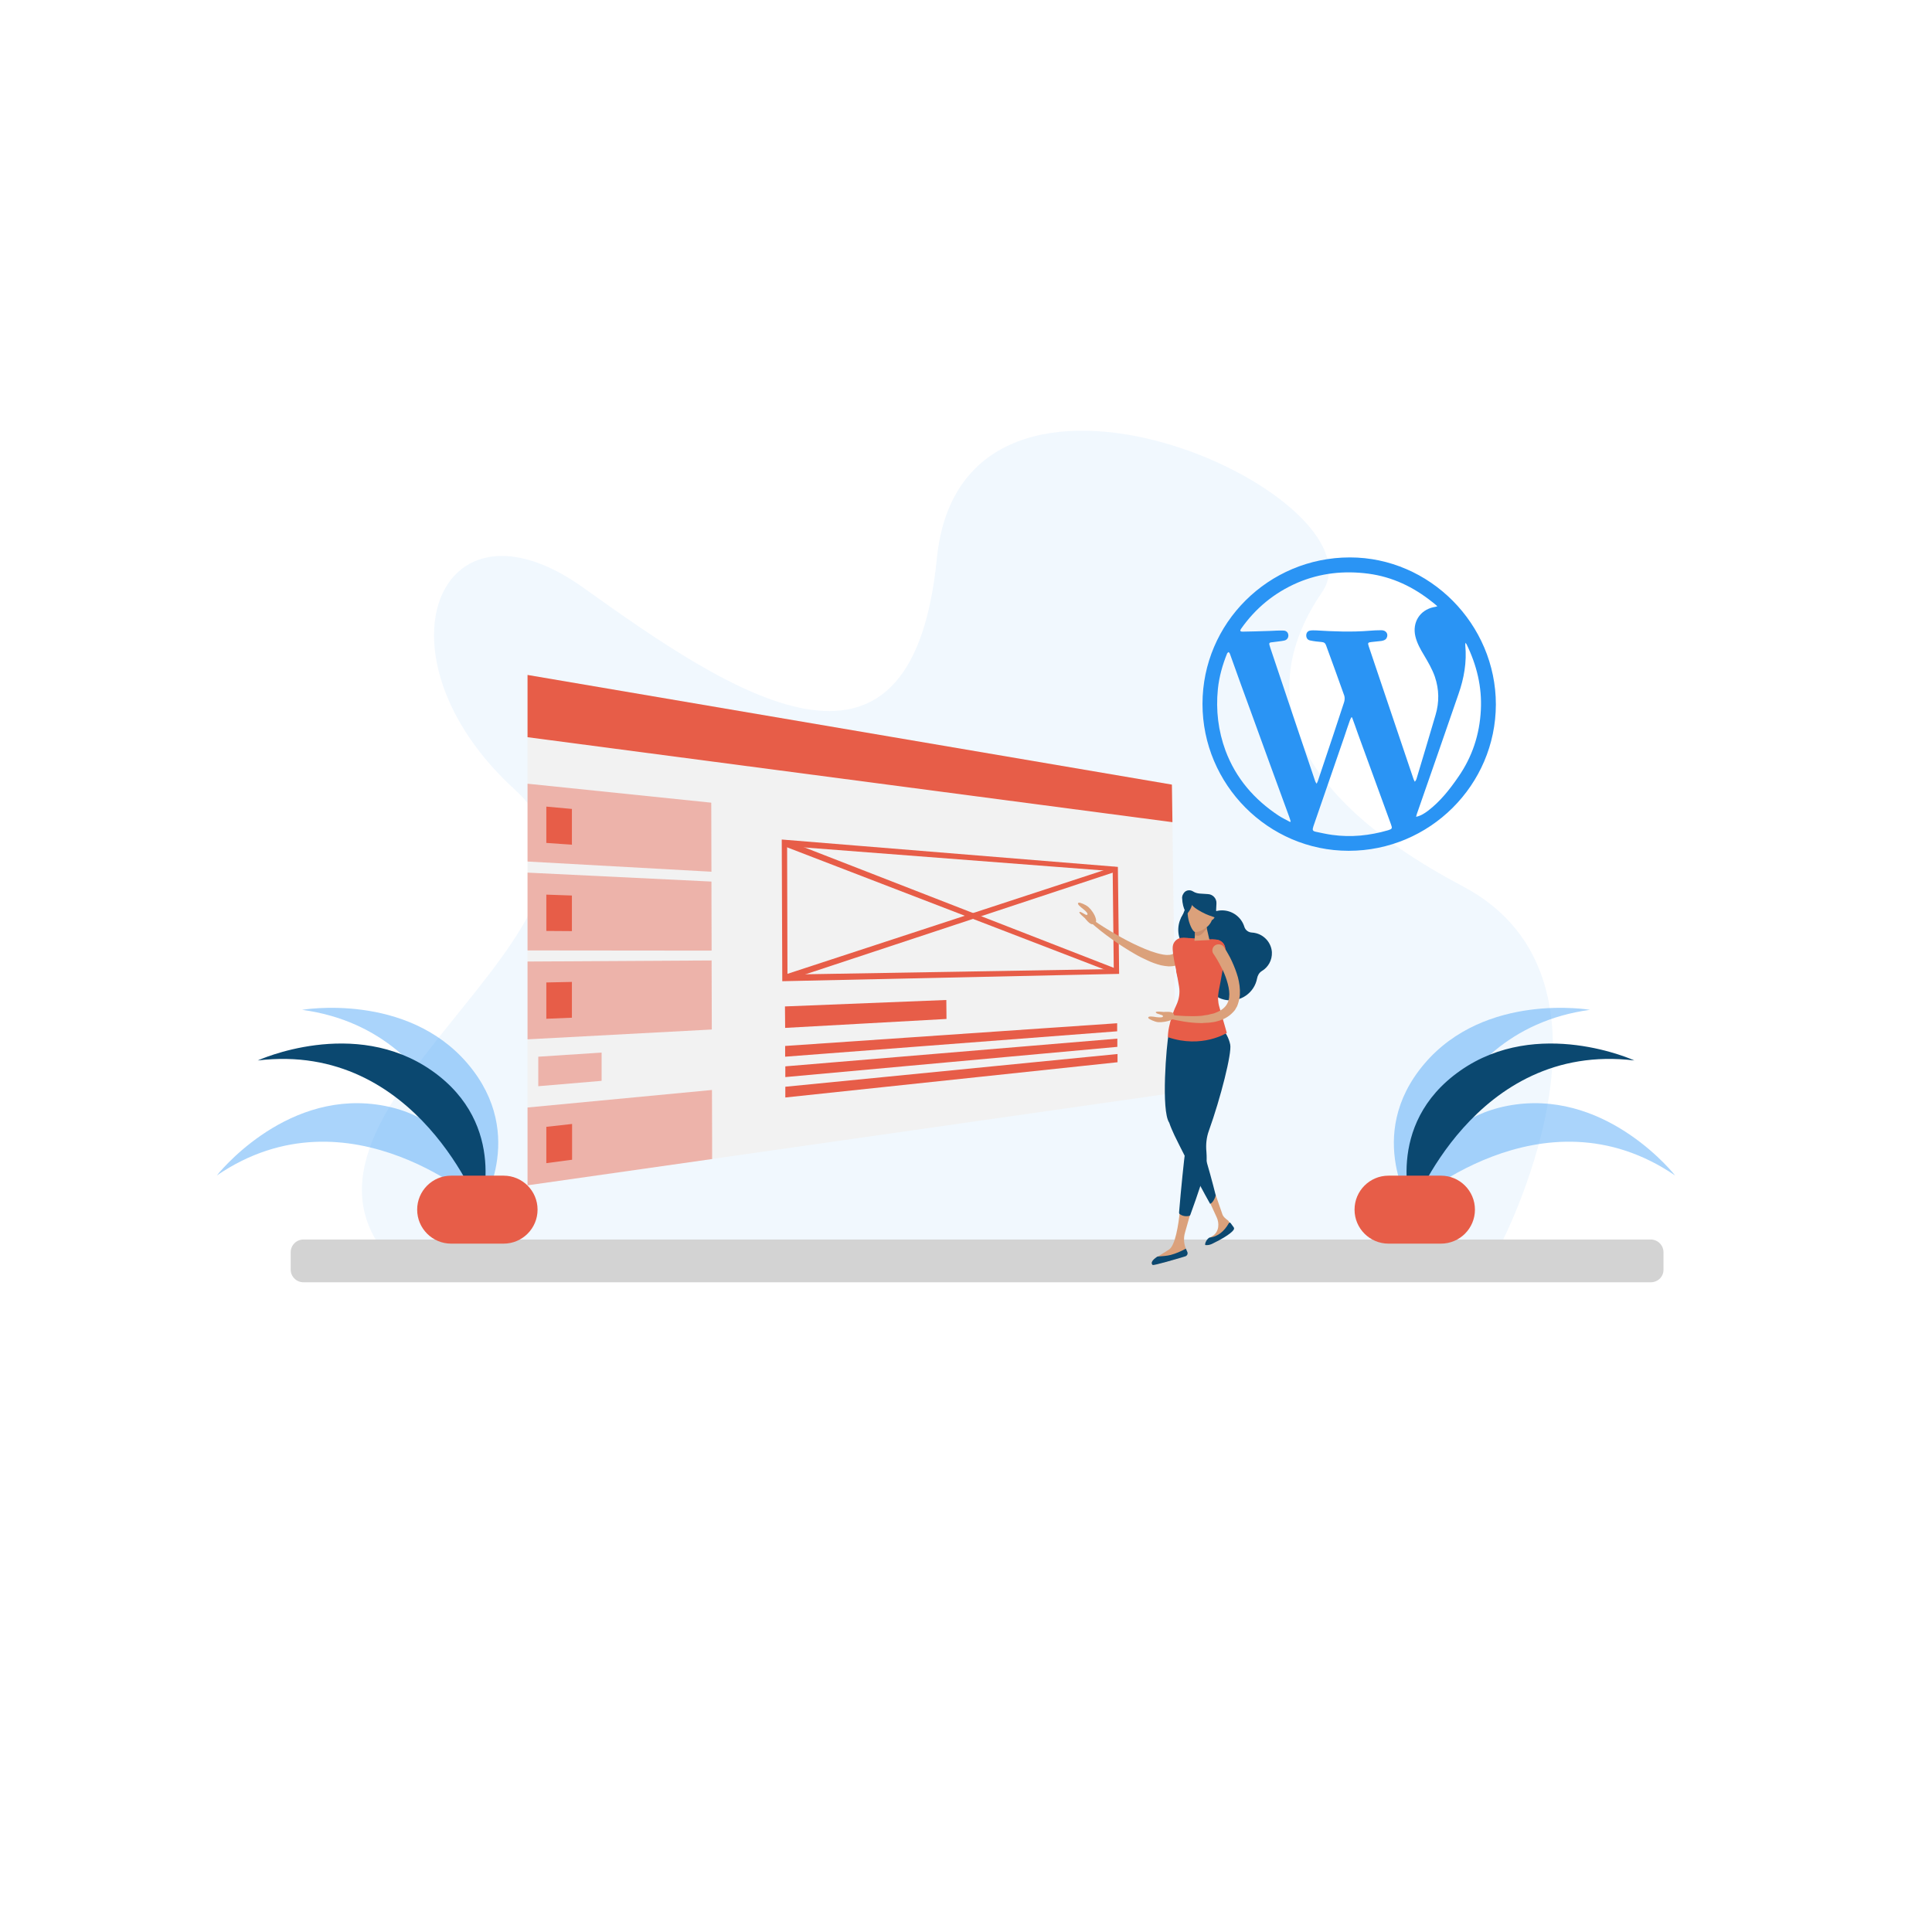
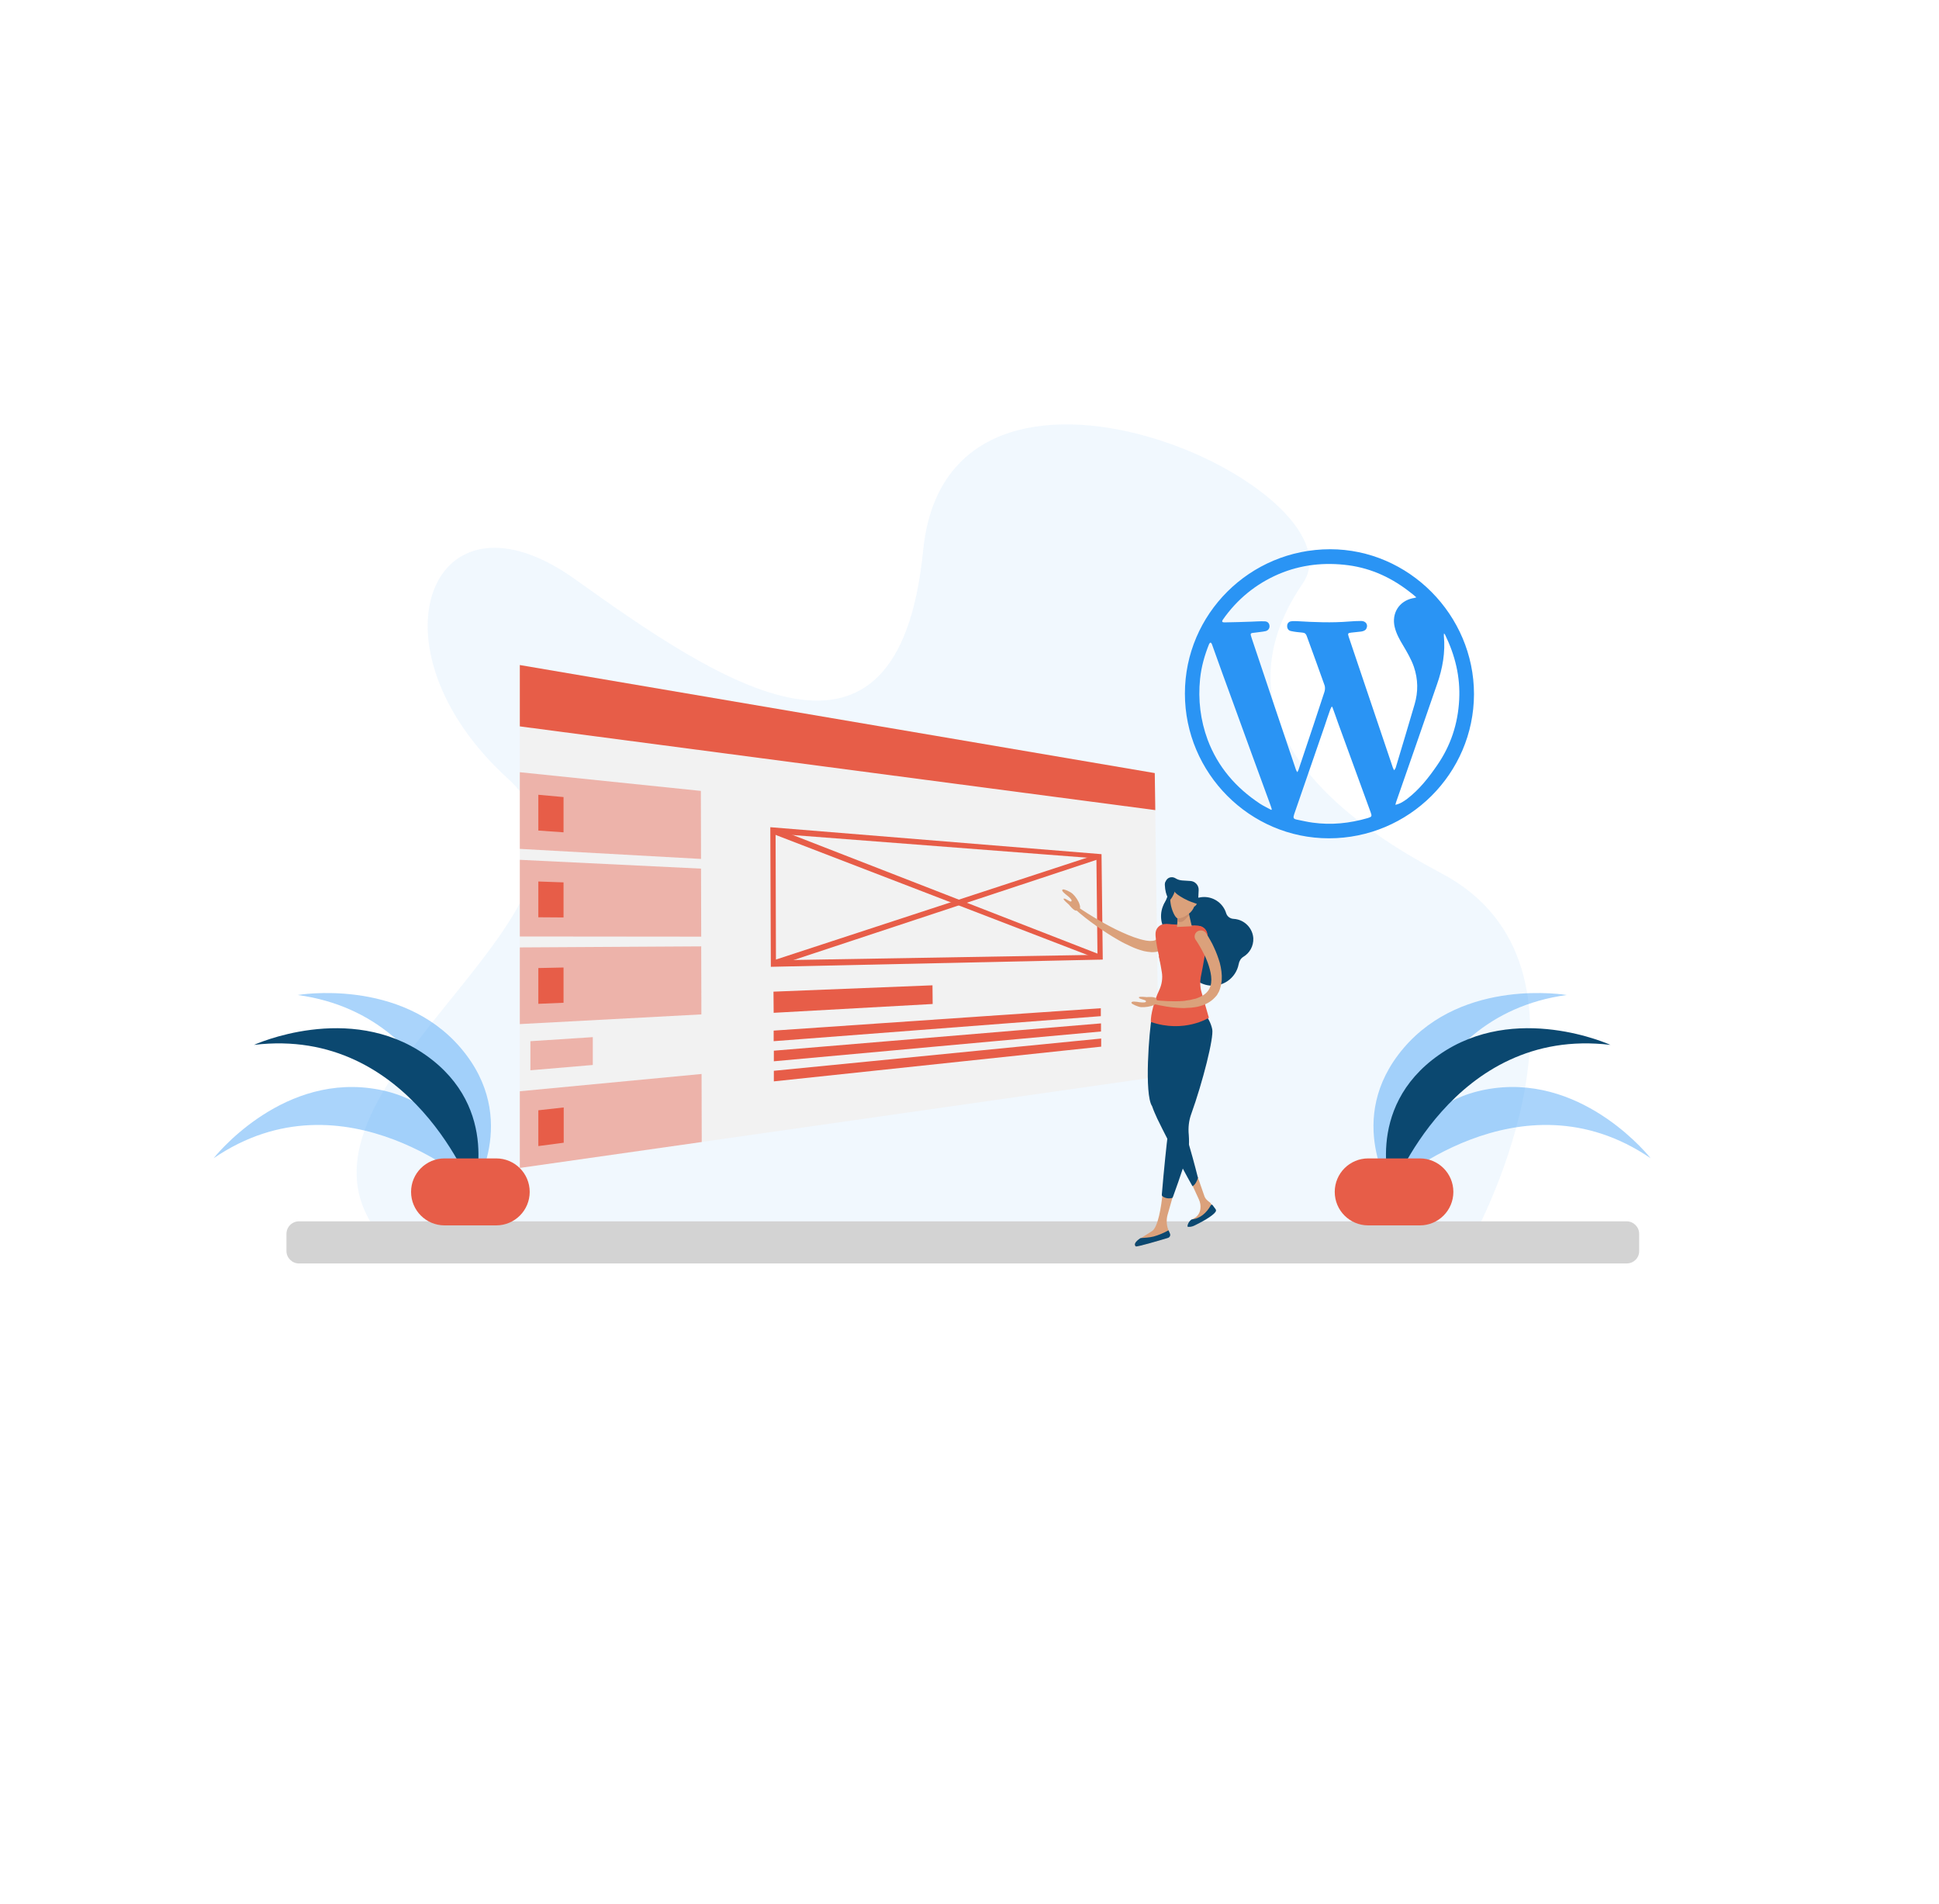
- <svg xmlns="http://www.w3.org/2000/svg" xml:space="preserve" id="Layer_1" x="0" y="0" style="enable-background:new 0 0 1080 1080" version="1.1" viewBox="0 0 1080 1080">
+ <svg xmlns="http://www.w3.org/2000/svg" xml:space="preserve" id="Layer_1" x="0" y="0" style="enable-background:new 0 0 1080 1080" version="1.1" viewBox="0 0 1100 1080">
  <style>.st3{fill:#e75d48}.st4{opacity:.42}.st6{fill:#dba17b}.st7{fill:#0b4870}.st9{opacity:.4;fill:#2a94f4}</style>
  <path d="M837.5 698.5s80.5-150-19.7-203S702.2 385 739 331.1s-201-162.7-215.3-18.8-116.1 74.5-197.5 16.3-120 38.5-38.2 113-155.8 182.1-64.4 267.9l613.9-11z" style="opacity:7.000000e-02;fill:#2a94f4" />
  <path d="M922.8 716.8H169.6c-3.9 0-7.1-3.2-7.1-7.1V700c0-3.9 3.2-7.1 7.1-7.1h753.2c3.9 0 7.1 3.2 7.1 7.1v9.7c.1 3.9-3.1 7.1-7.1 7.1z" style="fill:#d3d3d3" />
  <path d="m657.4 610.8-362.5 51.8V377.3l360.2 61.3z" style="fill:#f2f2f2" />
  <path d="m655.4 459.6-360.5-47.5v-34.8l360.2 61.3z" class="st3" />
  <g class="st4">
    <path d="m397.7 487.3-102.8-5.7v-43.5l102.7 10.6z" class="st3" />
  </g>
  <path d="m319.7 472.2-14.3-1v-20.3l14.3 1.3z" class="st3" />
  <g class="st4">
    <path d="m397.8 531.4-102.9-.1v-43.5l102.8 5z" class="st3" />
  </g>
  <path d="m319.7 520.5-14.3-.1v-20.3l14.3.5z" class="st3" />
  <g class="st4">
    <path d="m397.9 575.5-103 5.5v-43.5l102.9-.6z" class="st3" />
  </g>
  <path d="m319.7 568.9-14.3.6v-20.3l14.3-.3z" class="st3" />
  <g class="st4">
    <path d="m398.1 647.9-103.2 14.7v-43.5l103.1-9.8z" class="st3" />
  </g>
  <path d="m319.8 648.3-14.4 1.9v-20.3l14.4-1.6z" class="st3" />
  <g class="st4">
    <path d="m336.3 604.2-35.4 3v-16.5l35.4-2.3z" class="st3" />
  </g>
  <path d="m625.6 544.4-188.3 4.1-.3-79.2 187.9 15.3.7 59.8zm-185.4.4 182.4-3.1-.6-54.7-182-14 .2 71.8z" class="st3" />
  <path d="M623.7 544.4 438 472.9l.9-3.4 185.7 72.3z" class="st3" />
  <path d="m439.2 548.3-.9-3.3L623 484.5l.9 2.7zM529.1 569.6l-90.2 5-.1-12L529 559zM624.5 576.5l-185.6 14.2v-6L624.5 572zM624.6 585.2 439 602.1v-6l185.6-15.5zM624.7 593.8 439 613.5v-6l185.7-18.3z" class="st3" />
  <path d="M753.9 475.6c-44.9 0-81.7-37-81.7-82.1 0-45.2 36.9-81.9 82.4-81.9 44.6 0 81.6 37.3 81.6 82.2-.1 45.1-37 81.8-82.3 81.8zm49.6-136.7c-1.1-1-2-1.7-2.9-2.4-10.5-8.4-22.2-14-35.6-15.8-13.6-1.8-26.9-.4-39.6 5-13 5.6-23.6 14.3-31.7 25.9-.2.3-.5.9-.3 1.1.1.3.7.4 1.1.4 5.1-.1 10.2-.2 15.2-.4 2.6-.1 5.1-.3 7.7-.2 1.7 0 2.7 1.1 2.8 2.6.1 1.4-.8 2.7-2.4 3-1.9.4-3.8.5-5.7.8-2.9.3-3 .2-2 3.2 8.3 24.9 16.7 49.7 25.1 74.6.1.4.4.8.8 1.4.3-.7.6-1.1.7-1.5l2.4-7.2c4.1-12.2 8.2-24.4 12.2-36.7.4-1.1.5-2.6.2-3.7-3.3-9.4-6.8-18.8-10.2-28.2-.4-1.2-1.1-1.8-2.4-1.9-2.2-.2-4.4-.4-6.6-.9-1.4-.3-2.1-1.4-2.1-2.8s.8-2.5 2.2-2.7c1.1-.2 2.2-.1 3.3-.1 9.9.6 19.8 1 29.7.2 2.3-.2 4.5-.3 6.8-.3 2.7 0 4.1 2.2 2.9 4.4-.6 1.1-1.8 1.4-2.9 1.6-1.9.2-3.7.4-5.6.6-1.9.2-2.1.5-1.5 2.3 3 8.8 5.9 17.6 8.9 26.4l16.2 48c.2.5.5 1 .7 1.4.5-.6.7-1 .9-1.5 3.6-12 7.2-23.9 10.7-35.9 2.1-7.1 2-14.2-.4-21.3-1.5-4.3-3.8-8.2-6.1-12.1-2-3.3-3.9-6.7-4.8-10.5-1.8-7.7 2.4-14.6 10.2-16.3.5 0 1.1-.2 2.1-.5zM755.8 401h-.4c-.3.6-.6 1.1-.8 1.7-1.1 3-2.1 6.1-3.1 9.1-5.8 16.7-11.5 33.4-17.3 50.1-.7 2.1-.5 2.7 1.5 3.1 3 .6 5.9 1.3 8.9 1.7 10.7 1.5 21.1.4 31.4-2.6 2.2-.7 2.4-1 1.6-3.2-6.2-16.9-12.3-33.8-18.5-50.7-1.1-3.2-2.2-6.2-3.3-9.2zm-34.6 58.5.3-.3c-.3-.9-.5-1.9-.9-2.8-7-19.1-14-38.2-20.9-57.3-4.1-11.2-8.2-22.4-12.2-33.7-.1-.3-.4-.6-.7-.9-.3.2-.6.4-.8.7-2.6 6.4-4.5 13.1-5.2 20-1.2 11.8.2 23.4 4.3 34.5 5.8 15.4 16 27.2 29.6 36.2 2.1 1.4 4.4 2.4 6.5 3.6zm70.4-2.9c2.8-.6 4.8-2 6.7-3.4 6.8-5.2 12.1-11.9 16.9-18.9 7.8-11.2 11.9-23.7 12.6-37.3.7-13-2.3-25.2-8-36.9-.1-.2-.3-.4-.6-.8-.1.7-.1 1-.1 1.4.9 9.4-.7 18.5-3.8 27.3-7.7 22.4-15.5 44.7-23.3 67.1-.1.3-.2.8-.4 1.5z" style="fill:#2a94f4" />
  <path d="M679.4 667.5s3.4 9.9 4 11.5c.6 1.4 1.8 2.3 3 3.2.4.3.7.9 1.1 1.5.3.4.2 1 0 1.4-3.5 8.2-13 11-13.2 10.4-.3-1.2 1.2-3.3 3.2-4.4 2-1 3.3-3.2 3.5-5.4.2-1.8-.1-3.6-.9-5.3l-3.4-7.4 2.7-5.5zM665.3 678.9l-2.9 10.2c-.9 3.1-.6 6.5.7 9.4.8 1.6-.1 3.6-1.8 4.1-5.6 1.7-16.6 4.8-17 4.4-2.3-2.2 4.3-5.2 9.3-8.6 3.3-2.2 5.2-13.4 6-22l5 1.6c.3.2.6.5.7.9z" class="st6" />
  <path d="M654.5 701.5c-2.3.6-4.9.7-7.2.9-.3 0-.5.1-.7.3-2.3 1.6-3.5 3.2-2.3 4.4.5.5 13.3-3.3 18.3-4.8 1-.3 1.6-1.5 1.1-2.5l-.8-1.8c-2.7 1.5-5.5 2.7-8.4 3.5zM667.3 563.4c6 1.2 10.8 8.5 9.3 16.2-.9 4.5-5.9 20.4-11.3 32.8-2 4.8-1.6 10.4 1.5 14.6.5.7.9 1.4 1.3 2.1 1.7 3.6 8 25 11.5 39.1-.4 1.8-1.7 4.1-3.1 4.8-7-12.3-18.2-34.6-20-38.4-1-2.2-2.1-4.6-2.9-7-4.6-6.8-1.6-43.3-.2-50.5 1.5-7.7 7.9-14.8 13.9-13.7z" class="st7" />
  <ellipse cx="668.1" cy="519.5" class="st7" rx="12.1" ry="9.4" transform="rotate(-86.843 668.063 519.508) scale(1.00002)" />
  <path d="M670.2 520.9c.5-6.7 6.2-12 12.9-12 5.9 0 10.9 3.9 12.5 9.2.6 1.9 2.3 3.1 4.2 3.2.8 0 1.6.2 2.5.4 4.8 1.3 8.4 5.6 8.7 10.6.2 4.5-2.1 8.4-5.6 10.5-1.5.9-2.4 2.5-2.7 4.2-1.5 7.9-9.1 13.4-17.4 12-7.1-1.2-12.4-7.3-12.6-14.5-.1-4.4 1.6-8.3 4.4-11.1-4.4-2.4-7.3-7.2-6.9-12.5zM668.9 503.5s-5.5 3-5.1 7.5c0 0-2.7-2.1-3-9.1-.1-4.8 8.1 1.6 8.1 1.6z" class="st7" />
  <path d="M664.1 530.5c-.1 1.6-.5 3.3-1.4 5-.5.9-1.1 1.7-1.9 2.4-.8.7-1.7 1.2-2.5 1.5-1.8.7-3.5.8-5 .8-1.5-.1-2.9-.3-4.3-.6-2.7-.7-5.2-1.6-7.5-2.7-2.4-1.1-4.7-2.2-6.9-3.5-4.4-2.5-8.7-5.3-12.8-8.2-4.1-2.9-8.1-6-11.9-9.4-.4-.4-.4-1-.1-1.4.3-.4.9-.4 1.3-.1 2 1.4 4.1 2.8 6.2 4.1 2.1 1.3 4.2 2.6 6.3 3.8 4.3 2.5 8.6 4.8 13.1 6.8 4.4 2 9 3.8 13.4 4.6 1.1.2 2.2.3 3.1.2 1 0 1.8-.2 2.3-.5.5-.3.8-.5 1-1 .2-.5.4-1.3.4-2.2 0-1.9 1.6-3.5 3.6-3.4 1.9 0 3.5 1.6 3.4 3.6.2 0 .2.1.2.2z" class="st6" />
  <path d="M660.3 553.5c-1.8-6.5-5.3-20.2-4.7-24.6.4-2.8 2.9-4.8 5.7-4.7l18.4 1c3 .2 5.4 2.7 5.3 5.8-.1 5.3-3.3 17.3-5 23.5l-19.7-1z" class="st3" />
  <path d="M659.5 678.7c-.3-.2-.4-.5-.4-.9 1.1-13.5 2.9-30.6 3.4-33.9.1-.4.1-.7.2-1.1-2-16.1-.6-50.4-.5-56.5.1-7.9 5.3-16.6 11.5-16.5 6.2 0 12.5 6.8 14 14.1 1 4.8-5.4 30-11.9 48.1-1.4 3.8-1.8 7.9-1.4 11.9.2 2.8.2 5.6-.1 7.8-.5 3.2-4.8 16.2-8.9 27.4-.1.3-.4.6-.7.6-1.8.4-3.7.1-5.2-1z" class="st7" />
  <path d="M681.6 562.8c-.8-2.7-.9-5.6-.4-8.4 1.3-6.5 3.6-18.6 3.7-23.8.1-2.8-2.1-5.1-4.9-5.3l-2.7-.2c-1.2 2.3-3.5 4.1-6.9 3.9-3.4-.2-5.5-2.2-6.4-4.6l-2.6-.1c2.4 6.1 1 13.9-4 18.2.7 3.2 1.3 6.4 1.7 9 .6 3.5 0 7.1-1.5 10.3-2.7 5.5-5 14.4-4.7 18 19 6.5 32.9-2.4 32.9-2.4l-4.2-14.6z" class="st3" />
  <path d="m667.7 525.9 8.4-.4-2.1-9.2-5.5.3z" class="st6" />
  <path d="m668.5 516.6 5.4-.4.7 2.9c-1.3 1.3-3 4.1-5 4-.6 0-1.2-.2-1.7-.6l.6-5.9z" style="fill:#c98e6d" />
  <path d="M668.1 521c1.8.1 3.9-.7 6.7-2.9 1.6-1.3 2.9-3.6 3-5.2l.5-8.9-13.7-.8s-1.3 4.7-.5 9.4c.5 3.6 2.6 8.3 4 8.4z" class="st6" />
  <path d="M675.6 511.1c-.1 1.7.7 3.2 1.7 3.2 1 .1 2.3-2.2 2.4-3.9.1-1.7-1-2.3-2-2.4-1.1 0-2 1.3-2.1 3.1z" class="st6" />
  <path d="M680 505.1c.2-2.8-2-5.2-4.8-5.3l-4.6-.3c-1.3-.1-2.6-.5-3.7-1.2-1.6-1-3.7-.8-4.9.6-1.3 1.6-1.9 3.7 1 5.9 1.5 1.1 3.7.1 5.2.7h.3l4.1.2c1.4.1 2.4 1.3 2.4 2.7 0 .9.7 1.7 1.6 1.7h.2l.8-2.1 2.1 3.2.3-6.1z" class="st7" />
  <path d="M606.4 513.2s2.9 3.9 4.4 3.4c1.5-.5 2.4-1.1 1.7-3.3-.6-2.2-2.5-4.9-4-6.2-1.5-1.4-4.9-2.7-5.4-2.5-1.7.4 1.2 2.6 2.6 3.7 1.4 1.1 2.8 2.6 2 3.1-.7.5-3.2-1.9-4.2-1.6-.9.3 2.9 3.4 2.9 3.4zM650.5 565.7s4.8-.5 5.5.9c.6 1.4.8 2.5-1.2 3.5s-5.3 1.4-7.3 1.3c-2-.1-5.3-1.8-5.5-2.2-.8-1.5 2.8-.9 4.5-.6 1.8.2 3.8.3 3.6-.6-.1-.9-3.5-1-4-2-.5-.9 4.4-.3 4.4-.3z" class="st6" />
  <path d="M665.6 503.1c.3 2.1-.4 3.1 6.1 6.7 6.5 3.5 8.7 2.3 10.6 5.8 0 0-.6-5.7-4.2-7.9-3.6-2.1-9.9-3.8-11.7-8.4.1.1-1 2.4-.8 3.8z" class="st7" />
  <path d="M684.2 529.4c.9 1.4 1.7 2.7 2.4 4 .8 1.4 1.5 2.7 2.1 4.1 1.3 2.8 2.4 5.7 3.3 8.8.8 3.1 1.3 6.3 1.1 9.8-.1.9-.2 1.7-.4 2.6-.2.9-.4 1.7-.7 2.6l-.5 1.3c-.2.4-.5.8-.7 1.2-.2.4-.4.8-.7 1.1l-.9 1c-2.5 2.7-5.7 4.2-8.8 5l-1.2.3c-.4.1-.8.1-1.2.2-.8.1-1.6.2-2.3.3l-2.3.1-1.2.1H671c-6.1-.1-12.1-1.2-17.8-2.6-.5-.1-.9-.7-.7-1.2.1-.5.6-.8 1.1-.8 5.8.6 11.7 1 17.4.6l1.1-.1 1-.2 2.1-.3 2-.5c.3-.1.7-.1 1-.2l.9-.3c2.5-.9 4.7-2.2 6.1-4 1.4-1.8 2-4 2-6.5s-.6-5.1-1.4-7.7c-.8-2.6-1.9-5.2-3.2-7.6-.6-1.2-1.3-2.5-2-3.7-.7-1.2-1.5-2.5-2.2-3.5l-.1-.1c-1.1-1.6-.6-3.8 1-4.8 1.7-1 3.9-.5 4.9 1z" class="st6" />
  <path d="M666.9 503.6s-.6 6.8-6.8 9.8c0 0 2.9-5 2.9-8.4 0-3.5 4.4-3.8 3.9-1.4zM689.5 687.6c.4-.4.5-1.1.1-1.6-.3-.4-1.1-1.5-1.7-2.3-.3-.4-.8-.3-1 .1-2.4 4.3-6.1 7.6-10.8 8-1.6.9-2.6 3.2-2.4 4.1.1.2 2.1.4 4.3-.8 10.1-4.9 11.5-7.5 11.5-7.5z" class="st7" />
  <path d="M787.6 674.1s74.4-67.8 148.8-17c0 0-36.5-46.7-89-39.7-52.4 7-59.8 56.7-59.8 56.7z" class="st9" />
  <path d="M789.9 676.9s9.7-100.2 98.9-112.4c0 0-58.4-10.1-92.6 30.2s-6.3 82.2-6.3 82.2z" class="st9" />
  <path d="M789.3 676.4s34.9-94.4 124.3-83.6c0 0-53.9-24.7-97.3 5.7s-27 77.9-27 77.9z" class="st7" />
  <path d="M757.2 676.2c0 10.5 8.5 19 19 19h29.3c10.5 0 19-8.5 19-19s-8.5-19-19-19h-29.3c-10.5 0-19 8.5-19 19z" class="st3" />
  <path d="M270 674.1s-74.4-67.8-148.8-17c0 0 36.5-46.7 89-39.7s59.8 56.7 59.8 56.7z" class="st9" />
  <path d="M267.8 676.9s-9.7-100.2-98.9-112.4c0 0 58.4-10.1 92.6 30.2s6.3 82.2 6.3 82.2z" class="st9" />
  <path d="M268.4 676.4s-34.9-94.4-124.3-83.6c0 0 53.9-24.7 97.3 5.7s27 77.9 27 77.9z" class="st7" />
  <path d="M300.5 676.2c0 10.5-8.5 19-19 19h-29.3c-10.5 0-19-8.5-19-19s8.5-19 19-19h29.3c10.5 0 19 8.5 19 19z" class="st3" />
</svg>
